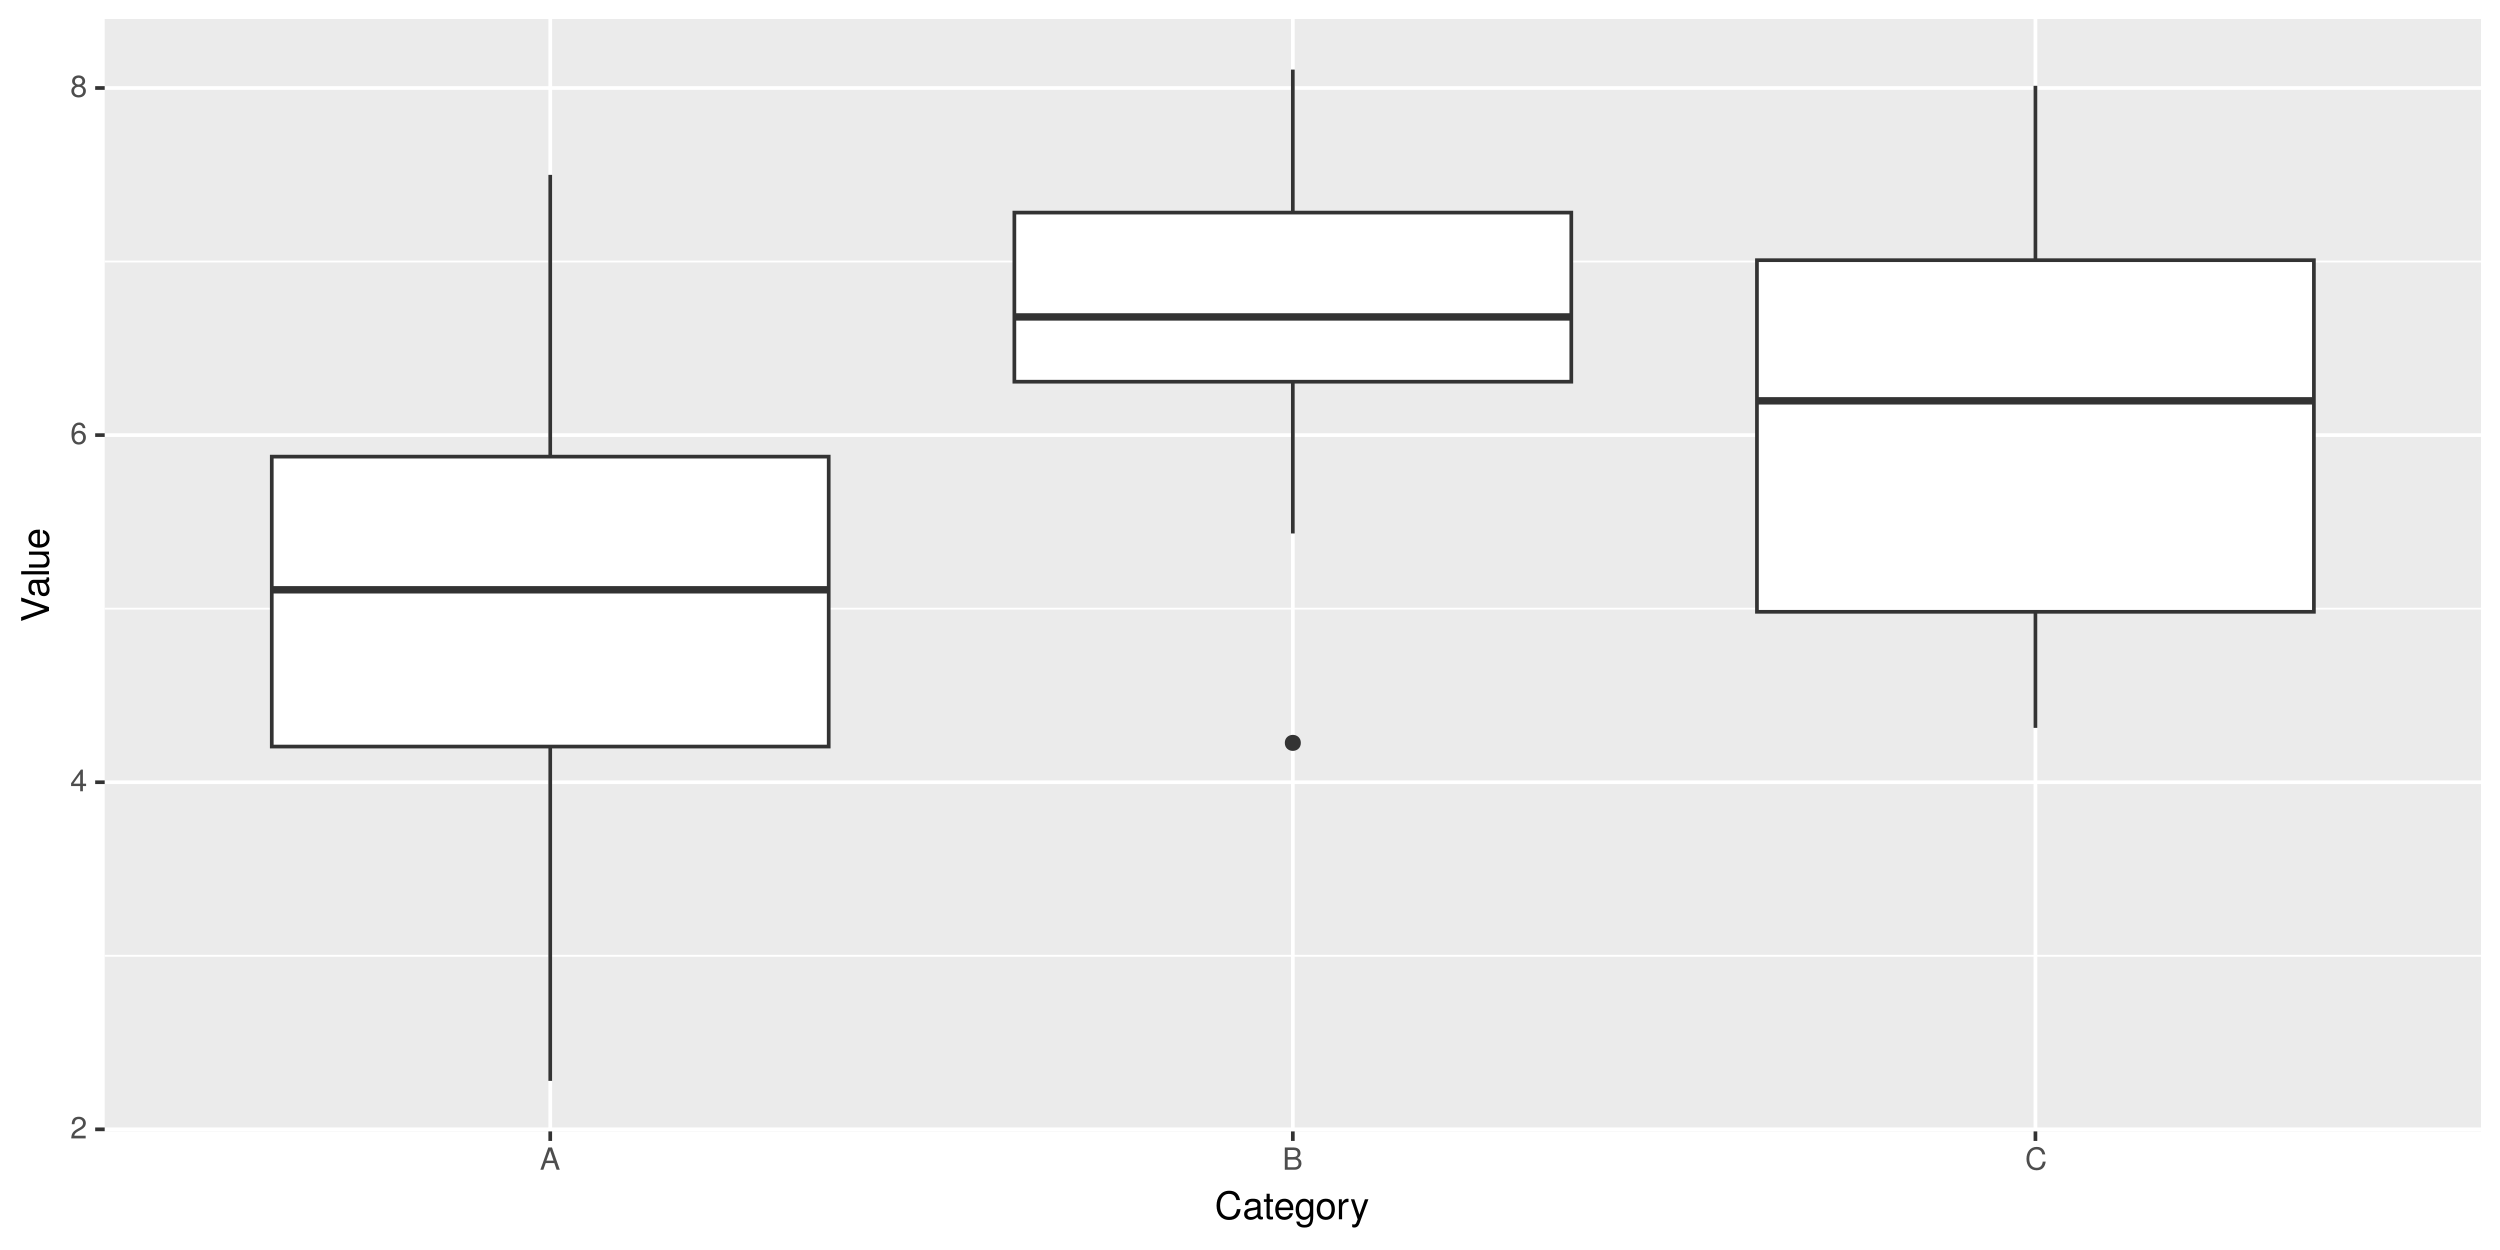
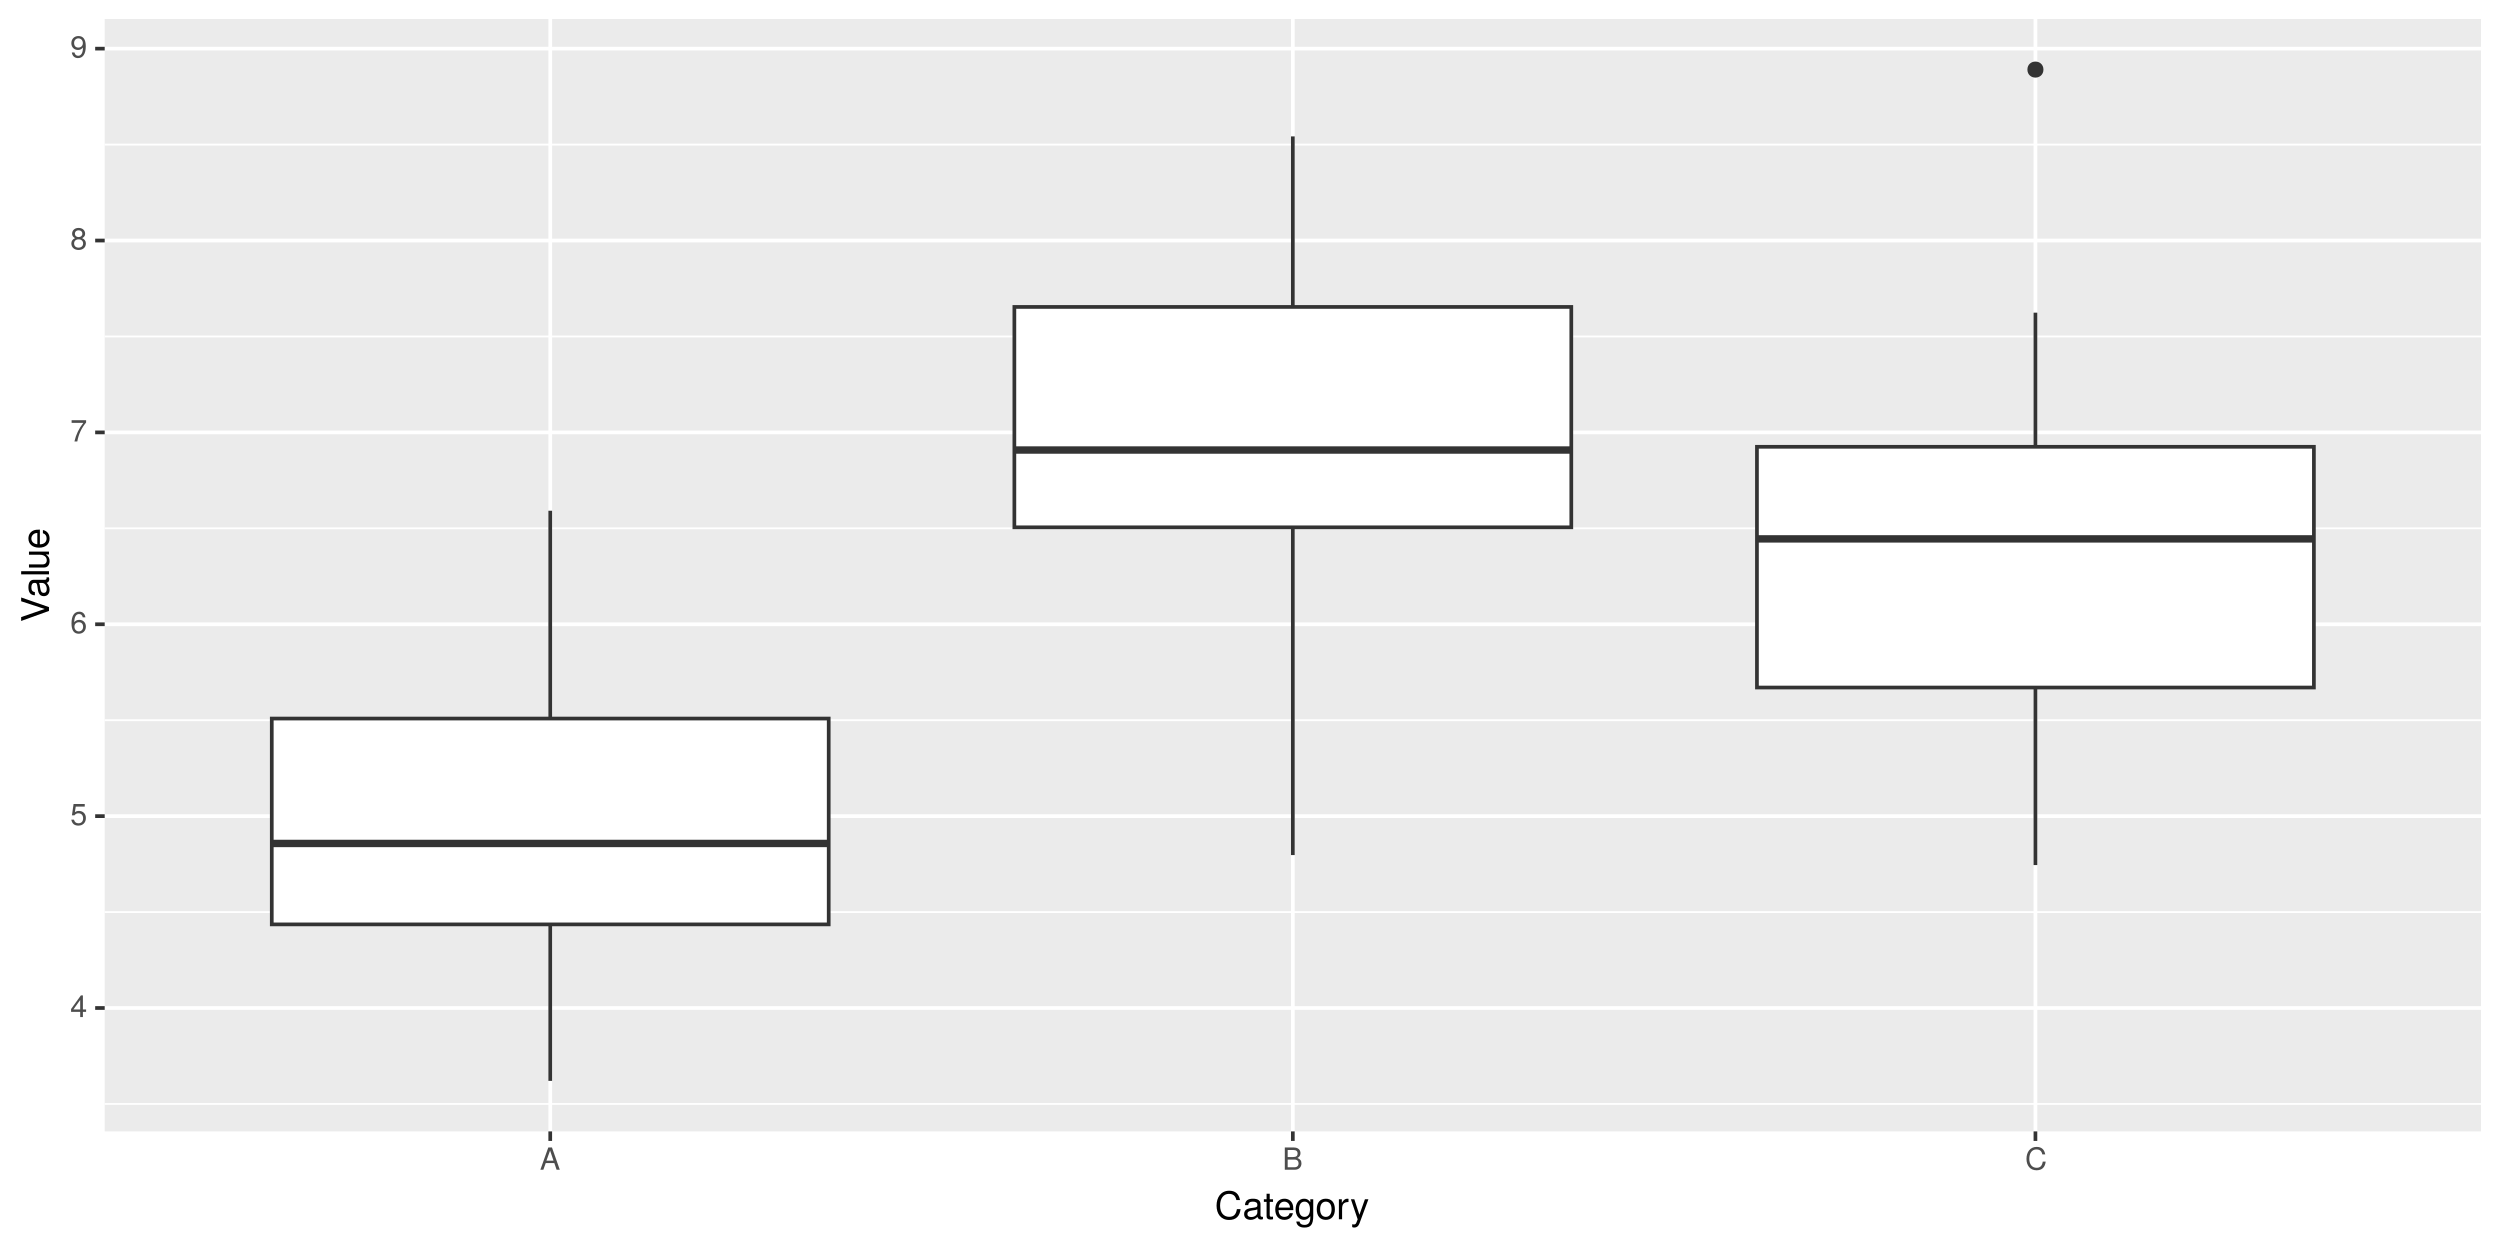
<svg xmlns="http://www.w3.org/2000/svg" xmlns:xlink="http://www.w3.org/1999/xlink" width="720" height="360" viewBox="0 0 720 360">
  <defs>
    <g>
      <g id="glyph-0-0">
-         <path d="M 4.5 -4.406 C 4.5 -5.469 3.672 -6.234 2.5 -6.234 C 1.219 -6.234 0.484 -5.594 0.438 -4.078 L 1.219 -4.078 C 1.281 -5.125 1.703 -5.562 2.469 -5.562 C 3.172 -5.562 3.703 -5.062 3.703 -4.391 C 3.703 -3.891 3.406 -3.469 2.859 -3.156 L 2.047 -2.703 C 0.75 -1.969 0.375 -1.375 0.297 0 L 4.453 0 L 4.453 -0.766 L 1.172 -0.766 C 1.25 -1.281 1.531 -1.594 2.297 -2.047 L 3.172 -2.531 C 4.047 -2.984 4.5 -3.641 4.5 -4.406 Z M 4.5 -4.406 " />
+         <path d="M 4.578 -1.5 L 4.578 -2.188 L 3.656 -2.188 L 3.656 -6.234 L 3.078 -6.234 L 0.25 -2.312 L 0.25 -1.5 L 2.875 -1.5 L 2.875 0 L 3.656 0 L 3.656 -1.5 Z M 2.875 -2.188 L 0.922 -2.188 L 2.875 -4.922 Z M 2.875 -2.188 " />
      </g>
      <g id="glyph-0-1">
-         <path d="M 4.578 -1.5 L 4.578 -2.188 L 3.656 -2.188 L 3.656 -6.234 L 3.078 -6.234 L 0.25 -2.312 L 0.25 -1.5 L 2.875 -1.5 L 2.875 0 L 3.656 0 L 3.656 -1.5 Z M 2.875 -2.188 L 0.922 -2.188 L 2.875 -4.922 Z M 2.875 -2.188 " />
+         <path d="M 4.516 -2.062 C 4.516 -3.297 3.688 -4.109 2.5 -4.109 C 2.062 -4.109 1.703 -4 1.344 -3.734 L 1.594 -5.344 L 4.188 -5.344 L 4.188 -6.109 L 0.969 -6.109 L 0.5 -2.844 L 1.219 -2.844 C 1.578 -3.266 1.875 -3.422 2.359 -3.422 C 3.188 -3.422 3.719 -2.891 3.719 -1.969 C 3.719 -1.062 3.203 -0.547 2.359 -0.547 C 1.688 -0.547 1.266 -0.891 1.078 -1.594 L 0.312 -1.594 C 0.562 -0.359 1.266 0.125 2.375 0.125 C 3.641 0.125 4.516 -0.75 4.516 -2.062 Z M 4.516 -2.062 " />
      </g>
      <g id="glyph-0-2">
        <path d="M 4.516 -1.938 C 4.516 -3.094 3.719 -3.875 2.609 -3.875 C 1.984 -3.875 1.5 -3.641 1.172 -3.188 C 1.172 -4.703 1.672 -5.547 2.562 -5.547 C 3.109 -5.547 3.484 -5.203 3.609 -4.609 L 4.375 -4.609 C 4.234 -5.625 3.562 -6.234 2.609 -6.234 C 1.156 -6.234 0.375 -5.016 0.375 -2.844 C 0.375 -0.891 1.047 0.125 2.469 0.125 C 3.656 0.125 4.516 -0.719 4.516 -1.938 Z M 3.719 -1.875 C 3.719 -1.094 3.188 -0.547 2.484 -0.547 C 1.766 -0.547 1.219 -1.125 1.219 -1.922 C 1.219 -2.688 1.734 -3.188 2.5 -3.188 C 3.25 -3.188 3.719 -2.703 3.719 -1.875 Z M 3.719 -1.875 " />
      </g>
      <g id="glyph-0-3">
+         <path d="M 4.578 -5.453 L 4.578 -6.109 L 0.406 -6.109 L 0.406 -5.344 L 3.781 -5.344 C 2.531 -3.781 1.656 -1.953 1.219 0 L 2.047 0 C 2.391 -2.016 3.266 -3.891 4.578 -5.453 Z M 4.578 -5.453 " />
+       </g>
+       <g id="glyph-0-4">
        <path d="M 4.516 -1.766 C 4.516 -2.453 4.156 -2.938 3.438 -3.281 C 4.078 -3.672 4.297 -3.984 4.297 -4.578 C 4.297 -5.547 3.531 -6.234 2.422 -6.234 C 1.312 -6.234 0.547 -5.547 0.547 -4.578 C 0.547 -4 0.75 -3.672 1.391 -3.281 C 0.672 -2.938 0.328 -2.453 0.328 -1.766 C 0.328 -0.625 1.188 0.125 2.422 0.125 C 3.656 0.125 4.516 -0.625 4.516 -1.766 Z M 3.5 -4.562 C 3.5 -3.969 3.062 -3.594 2.422 -3.594 C 1.766 -3.594 1.344 -3.969 1.344 -4.562 C 1.344 -5.156 1.766 -5.547 2.422 -5.547 C 3.078 -5.547 3.5 -5.156 3.5 -4.562 Z M 3.719 -1.75 C 3.719 -1.016 3.188 -0.547 2.406 -0.547 C 1.641 -0.547 1.125 -1.016 1.125 -1.75 C 1.125 -2.484 1.641 -2.938 2.422 -2.938 C 3.188 -2.938 3.719 -2.484 3.719 -1.75 Z M 3.719 -1.75 " />
      </g>
-       <g id="glyph-0-4">
+       <g id="glyph-0-5">
+         <path d="M 4.484 -3.266 C 4.484 -5.219 3.797 -6.234 2.375 -6.234 C 1.188 -6.234 0.328 -5.391 0.328 -4.172 C 0.328 -3.016 1.125 -2.219 2.25 -2.219 C 2.844 -2.219 3.266 -2.438 3.672 -2.922 C 3.672 -1.406 3.172 -0.547 2.281 -0.547 C 1.734 -0.547 1.359 -0.891 1.234 -1.5 L 0.469 -1.5 C 0.609 -0.469 1.281 0.125 2.234 0.125 C 3.688 0.125 4.484 -1.109 4.484 -3.266 Z M 3.641 -4.188 C 3.641 -3.422 3.094 -2.906 2.344 -2.906 C 1.594 -2.906 1.125 -3.391 1.125 -4.234 C 1.125 -5.016 1.656 -5.562 2.359 -5.562 C 3.094 -5.562 3.641 -5 3.641 -4.188 Z M 3.641 -4.188 " />
+       </g>
+       <g id="glyph-0-6">
        <path d="M 5.75 0 L 3.5 -6.406 L 2.438 -6.406 L 0.156 0 L 1.016 0 L 1.703 -1.922 L 4.172 -1.922 L 4.828 0 Z M 3.938 -2.609 L 1.906 -2.609 L 2.953 -5.531 Z M 3.938 -2.609 " />
      </g>
-       <g id="glyph-0-5">
+       <g id="glyph-0-7">
        <path d="M 5.484 -1.828 C 5.484 -2.609 5.125 -3.062 4.312 -3.391 C 4.891 -3.656 5.203 -4.141 5.203 -4.781 C 5.203 -5.719 4.516 -6.406 3.297 -6.406 L 0.688 -6.406 L 0.688 0 L 3.594 0 C 4.734 0 5.484 -0.781 5.484 -1.828 Z M 4.375 -4.672 C 4.375 -4.016 4 -3.656 3.094 -3.656 L 1.516 -3.656 L 1.516 -5.688 L 3.094 -5.688 C 4 -5.688 4.375 -5.328 4.375 -4.672 Z M 4.656 -1.828 C 4.656 -1.203 4.281 -0.719 3.516 -0.719 L 1.516 -0.719 L 1.516 -2.922 L 3.516 -2.922 C 4.281 -2.922 4.656 -2.453 4.656 -1.828 Z M 4.656 -1.828 " />
      </g>
-       <g id="glyph-0-6">
+       <g id="glyph-0-8">
        <path d="M 5.953 -2.344 L 5.109 -2.344 C 4.922 -1.125 4.406 -0.562 3.328 -0.562 C 2.047 -0.562 1.234 -1.547 1.234 -3.141 C 1.234 -4.781 2.016 -5.844 3.25 -5.844 C 4.25 -5.844 4.781 -5.406 4.984 -4.422 L 5.828 -4.422 C 5.562 -5.828 4.766 -6.578 3.359 -6.578 C 1.406 -6.578 0.422 -5 0.422 -3.125 C 0.422 -1.266 1.438 0.156 3.312 0.156 C 4.875 0.156 5.766 -0.672 5.953 -2.344 Z M 5.953 -2.344 " />
      </g>
      <g id="glyph-1-0">
        <path d="M 7.453 -2.922 L 6.391 -2.922 C 6.156 -1.406 5.516 -0.703 4.156 -0.703 C 2.562 -0.703 1.547 -1.922 1.547 -3.922 C 1.547 -5.984 2.516 -7.312 4.062 -7.312 C 5.328 -7.312 5.984 -6.75 6.234 -5.531 L 7.281 -5.531 C 6.969 -7.297 5.953 -8.219 4.188 -8.219 C 1.766 -8.219 0.531 -6.266 0.531 -3.922 C 0.531 -1.578 1.797 0.203 4.141 0.203 C 6.109 0.203 7.203 -0.844 7.453 -2.922 Z M 7.453 -2.922 " />
      </g>
      <g id="glyph-1-1">
        <path d="M 5.891 -0.016 L 5.891 -0.719 C 5.781 -0.688 5.734 -0.688 5.688 -0.688 C 5.375 -0.688 5.188 -0.859 5.188 -1.141 L 5.188 -4.359 C 5.188 -5.375 4.438 -5.922 3.031 -5.922 C 1.625 -5.922 0.766 -5.391 0.719 -4.062 L 1.641 -4.062 C 1.719 -4.766 2.141 -5.078 2.984 -5.078 C 3.812 -5.078 4.281 -4.781 4.281 -4.219 L 4.281 -3.984 C 4.281 -3.594 4.047 -3.438 3.328 -3.344 C 2.031 -3.172 1.828 -3.141 1.469 -2.984 C 0.797 -2.719 0.469 -2.203 0.469 -1.5 C 0.469 -0.453 1.188 0.172 2.359 0.172 C 3.094 0.172 3.812 -0.141 4.312 -0.688 C 4.406 -0.234 4.812 0.078 5.266 0.078 C 5.438 0.078 5.594 0.062 5.891 -0.016 Z M 4.281 -1.984 C 4.281 -1.172 3.438 -0.641 2.547 -0.641 C 1.844 -0.641 1.422 -0.891 1.422 -1.516 C 1.422 -2.125 1.828 -2.391 2.812 -2.531 C 3.766 -2.656 3.969 -2.703 4.281 -2.844 Z M 4.281 -1.984 " />
      </g>
      <g id="glyph-1-2">
        <path d="M 2.797 0 L 2.797 -0.766 C 2.672 -0.734 2.531 -0.719 2.359 -0.719 C 1.953 -0.719 1.844 -0.844 1.844 -1.25 L 1.844 -5.016 L 2.797 -5.016 L 2.797 -5.766 L 1.844 -5.766 L 1.844 -7.344 L 0.938 -7.344 L 0.938 -5.766 L 0.156 -5.766 L 0.156 -5.016 L 0.938 -5.016 L 0.938 -0.844 C 0.938 -0.25 1.328 0.078 2.047 0.078 C 2.266 0.078 2.484 0.062 2.797 0 Z M 2.797 0 " />
      </g>
      <g id="glyph-1-3">
        <path d="M 5.641 -2.625 C 5.641 -3.453 5.578 -3.984 5.406 -4.406 C 5.031 -5.359 4.156 -5.922 3.078 -5.922 C 1.469 -5.922 0.438 -4.734 0.438 -2.844 C 0.438 -0.953 1.438 0.172 3.062 0.172 C 4.375 0.172 5.297 -0.578 5.516 -1.75 L 4.594 -1.75 C 4.344 -0.984 3.828 -0.688 3.094 -0.688 C 2.141 -0.688 1.422 -1.297 1.391 -2.625 Z M 4.656 -3.438 C 4.656 -3.438 4.656 -3.391 4.656 -3.359 L 1.422 -3.359 C 1.5 -4.391 2.141 -5.078 3.062 -5.078 C 3.969 -5.078 4.656 -4.328 4.656 -3.438 Z M 4.656 -3.438 " />
      </g>
      <g id="glyph-1-4">
        <path d="M 5.375 -0.953 L 5.375 -5.766 L 4.531 -5.766 L 4.531 -4.922 C 4.062 -5.609 3.516 -5.922 2.766 -5.922 C 1.312 -5.922 0.312 -4.703 0.312 -2.828 C 0.312 -1.016 1.344 0.172 2.688 0.172 C 3.422 0.172 3.922 -0.141 4.531 -0.875 L 4.531 -0.484 C 4.531 1.047 3.906 1.625 2.844 1.625 C 2.109 1.625 1.547 1.359 1.438 0.656 L 0.5 0.656 C 0.609 1.75 1.453 2.391 2.812 2.391 C 4.609 2.391 5.375 1.594 5.375 -0.953 Z M 4.438 -2.844 C 4.438 -1.469 3.844 -0.688 2.875 -0.688 C 1.875 -0.688 1.281 -1.484 1.281 -2.875 C 1.281 -4.266 1.891 -5.078 2.875 -5.078 C 3.859 -5.078 4.438 -4.25 4.438 -2.844 Z M 4.438 -2.844 " />
      </g>
      <g id="glyph-1-5">
        <path d="M 5.609 -2.844 C 5.609 -4.828 4.656 -5.922 2.984 -5.922 C 1.375 -5.922 0.391 -4.812 0.391 -2.875 C 0.391 -0.953 1.359 0.172 3 0.172 C 4.625 0.172 5.609 -0.953 5.609 -2.844 Z M 4.656 -2.844 C 4.656 -1.5 4.016 -0.688 3 -0.688 C 1.984 -0.688 1.359 -1.484 1.359 -2.875 C 1.359 -4.266 1.984 -5.078 3 -5.078 C 4.031 -5.078 4.656 -4.281 4.656 -2.844 Z M 4.656 -2.844 " />
      </g>
      <g id="glyph-1-6">
        <path d="M 3.531 -4.969 L 3.531 -5.891 C 3.375 -5.922 3.297 -5.922 3.172 -5.922 C 2.578 -5.922 2.141 -5.578 1.609 -4.719 L 1.609 -5.766 L 0.766 -5.766 L 0.766 0 L 1.688 0 L 1.688 -2.984 C 1.688 -4.297 2.109 -4.938 3.531 -4.969 Z M 3.531 -4.969 " />
      </g>
      <g id="glyph-1-7">
        <path d="M 5.266 -5.766 L 4.266 -5.766 L 2.672 -1.281 L 1.203 -5.766 L 0.219 -5.766 L 2.172 0.016 L 1.812 0.938 C 1.656 1.344 1.469 1.5 1.078 1.5 C 0.953 1.5 0.797 1.469 0.594 1.438 L 0.594 2.25 C 0.781 2.359 0.969 2.391 1.203 2.391 C 1.859 2.391 2.391 2.031 2.688 1.203 Z M 5.266 -5.766 " />
      </g>
      <g id="glyph-2-0">
        <path d="M -8.016 -7.094 L -8.016 -6 L -1.234 -3.781 L -8.016 -1.438 L -8.016 -0.328 L 0 -3.219 L 0 -4.312 Z M -8.016 -7.094 " />
      </g>
      <g id="glyph-2-1">
        <path d="M -0.016 -5.891 L -0.719 -5.891 C -0.688 -5.781 -0.688 -5.734 -0.688 -5.688 C -0.688 -5.375 -0.859 -5.188 -1.141 -5.188 L -4.359 -5.188 C -5.375 -5.188 -5.922 -4.438 -5.922 -3.031 C -5.922 -1.625 -5.391 -0.766 -4.062 -0.719 L -4.062 -1.641 C -4.766 -1.719 -5.078 -2.141 -5.078 -2.984 C -5.078 -3.812 -4.781 -4.281 -4.219 -4.281 L -3.984 -4.281 C -3.594 -4.281 -3.438 -4.047 -3.344 -3.328 C -3.172 -2.031 -3.141 -1.828 -2.984 -1.469 C -2.719 -0.797 -2.203 -0.469 -1.5 -0.469 C -0.453 -0.469 0.172 -1.188 0.172 -2.359 C 0.172 -3.094 -0.141 -3.812 -0.688 -4.312 C -0.234 -4.406 0.078 -4.812 0.078 -5.266 C 0.078 -5.438 0.062 -5.594 -0.016 -5.891 Z M -1.984 -4.281 C -1.172 -4.281 -0.641 -3.438 -0.641 -2.547 C -0.641 -1.844 -0.891 -1.422 -1.516 -1.422 C -2.125 -1.422 -2.391 -1.828 -2.531 -2.812 C -2.656 -3.766 -2.703 -3.969 -2.844 -4.281 Z M -1.984 -4.281 " />
      </g>
      <g id="glyph-2-2">
        <path d="M 0 -1.656 L -8.016 -1.656 L -8.016 -0.75 L 0 -0.75 Z M 0 -1.656 " />
      </g>
      <g id="glyph-2-3">
        <path d="M 0 -5.297 L -5.766 -5.297 L -5.766 -4.391 L -2.578 -4.391 C -1.406 -4.391 -0.641 -3.766 -0.641 -2.812 C -0.641 -2.094 -1.078 -1.625 -1.766 -1.625 L -5.766 -1.625 L -5.766 -0.719 L -1.406 -0.719 C -0.453 -0.719 0.172 -1.438 0.172 -2.547 C 0.172 -3.406 -0.125 -3.938 -0.891 -4.484 L 0 -4.484 Z M 0 -5.297 " />
      </g>
      <g id="glyph-2-4">
        <path d="M -2.625 -5.641 C -3.453 -5.641 -3.984 -5.578 -4.406 -5.406 C -5.359 -5.031 -5.922 -4.156 -5.922 -3.078 C -5.922 -1.469 -4.734 -0.438 -2.844 -0.438 C -0.953 -0.438 0.172 -1.438 0.172 -3.062 C 0.172 -4.375 -0.578 -5.297 -1.75 -5.516 L -1.75 -4.594 C -0.984 -4.344 -0.688 -3.828 -0.688 -3.094 C -0.688 -2.141 -1.297 -1.422 -2.625 -1.391 Z M -3.438 -4.656 C -3.438 -4.656 -3.391 -4.656 -3.359 -4.656 L -3.359 -1.422 C -4.391 -1.5 -5.078 -2.141 -5.078 -3.062 C -5.078 -3.969 -4.328 -4.656 -3.438 -4.656 Z M -3.438 -4.656 " />
      </g>
    </g>
    <clipPath id="clip-0">
      <path clip-rule="nonzero" d="M 30.152 5.48 L 714.523 5.48 L 714.523 325.852 L 30.152 325.852 Z M 30.152 5.48 " />
    </clipPath>
    <clipPath id="clip-1">
-       <path clip-rule="nonzero" d="M 30.152 275 L 714.523 275 L 714.523 276 L 30.152 276 Z M 30.152 275 " />
+       <path clip-rule="nonzero" d="M 30.152 317 L 714.523 317 L 714.523 319 L 30.152 319 Z M 30.152 317 " />
    </clipPath>
    <clipPath id="clip-2">
-       <path clip-rule="nonzero" d="M 30.152 175 L 714.523 175 L 714.523 176 L 30.152 176 Z M 30.152 175 " />
+       <path clip-rule="nonzero" d="M 30.152 262 L 714.523 262 L 714.523 263 L 30.152 263 Z M 30.152 262 " />
    </clipPath>
    <clipPath id="clip-3">
-       <path clip-rule="nonzero" d="M 30.152 75 L 714.523 75 L 714.523 76 L 30.152 76 Z M 30.152 75 " />
+       <path clip-rule="nonzero" d="M 30.152 207 L 714.523 207 L 714.523 208 L 30.152 208 Z M 30.152 207 " />
    </clipPath>
    <clipPath id="clip-4">
-       <path clip-rule="nonzero" d="M 30.152 324 L 714.523 324 L 714.523 325.852 L 30.152 325.852 Z M 30.152 324 " />
+       <path clip-rule="nonzero" d="M 30.152 151 L 714.523 151 L 714.523 153 L 30.152 153 Z M 30.152 151 " />
    </clipPath>
    <clipPath id="clip-5">
-       <path clip-rule="nonzero" d="M 30.152 224 L 714.523 224 L 714.523 226 L 30.152 226 Z M 30.152 224 " />
+       <path clip-rule="nonzero" d="M 30.152 96 L 714.523 96 L 714.523 98 L 30.152 98 Z M 30.152 96 " />
    </clipPath>
    <clipPath id="clip-6">
-       <path clip-rule="nonzero" d="M 30.152 124 L 714.523 124 L 714.523 126 L 30.152 126 Z M 30.152 124 " />
+       <path clip-rule="nonzero" d="M 30.152 41 L 714.523 41 L 714.523 42 L 30.152 42 Z M 30.152 41 " />
    </clipPath>
    <clipPath id="clip-7">
-       <path clip-rule="nonzero" d="M 30.152 24 L 714.523 24 L 714.523 26 L 30.152 26 Z M 30.152 24 " />
+       <path clip-rule="nonzero" d="M 30.152 289 L 714.523 289 L 714.523 291 L 30.152 291 Z M 30.152 289 " />
    </clipPath>
    <clipPath id="clip-8">
+       <path clip-rule="nonzero" d="M 30.152 234 L 714.523 234 L 714.523 236 L 30.152 236 Z M 30.152 234 " />
+     </clipPath>
+     <clipPath id="clip-9">
+       <path clip-rule="nonzero" d="M 30.152 179 L 714.523 179 L 714.523 181 L 30.152 181 Z M 30.152 179 " />
+     </clipPath>
+     <clipPath id="clip-10">
+       <path clip-rule="nonzero" d="M 30.152 123 L 714.523 123 L 714.523 126 L 30.152 126 Z M 30.152 123 " />
+     </clipPath>
+     <clipPath id="clip-11">
+       <path clip-rule="nonzero" d="M 30.152 68 L 714.523 68 L 714.523 70 L 30.152 70 Z M 30.152 68 " />
+     </clipPath>
+     <clipPath id="clip-12">
+       <path clip-rule="nonzero" d="M 30.152 13 L 714.523 13 L 714.523 15 L 30.152 15 Z M 30.152 13 " />
+     </clipPath>
+     <clipPath id="clip-13">
      <path clip-rule="nonzero" d="M 157 5.48 L 160 5.48 L 160 325.852 L 157 325.852 Z M 157 5.48 " />
    </clipPath>
-     <clipPath id="clip-9">
+     <clipPath id="clip-14">
      <path clip-rule="nonzero" d="M 371 5.48 L 373 5.48 L 373 325.852 L 371 325.852 Z M 371 5.48 " />
    </clipPath>
-     <clipPath id="clip-10">
+     <clipPath id="clip-15">
      <path clip-rule="nonzero" d="M 585 5.48 L 587 5.48 L 587 325.852 L 585 325.852 Z M 585 5.48 " />
    </clipPath>
  </defs>
  <rect x="-72" y="-36" width="864" height="432" fill="rgb(100%, 100%, 100%)" fill-opacity="1" />
  <rect x="-72" y="-36" width="864" height="432" fill="rgb(100%, 100%, 100%)" fill-opacity="1" />
  <path fill="none" stroke-width="1.067" stroke-linecap="round" stroke-linejoin="round" stroke="rgb(100%, 100%, 100%)" stroke-opacity="1" stroke-miterlimit="10" d="M 0 360 L 720 360 L 720 0 L 0 0 Z M 0 360 " />
  <g clip-path="url(#clip-0)">
    <path fill-rule="nonzero" fill="rgb(92.157%, 92.157%, 92.157%)" fill-opacity="1" d="M 30.152 325.848 L 714.523 325.848 L 714.523 5.477 L 30.152 5.477 Z M 30.152 325.848 " />
  </g>
  <g clip-path="url(#clip-1)">
-     <path fill="none" stroke-width="0.533" stroke-linecap="butt" stroke-linejoin="round" stroke="rgb(100%, 100%, 100%)" stroke-opacity="1" stroke-miterlimit="10" d="M 30.152 275.266 L 714.52 275.266 " />
+     <path fill="none" stroke-width="0.533" stroke-linecap="butt" stroke-linejoin="round" stroke="rgb(100%, 100%, 100%)" stroke-opacity="1" stroke-miterlimit="10" d="M 30.152 317.941 L 714.52 317.941 " />
  </g>
  <g clip-path="url(#clip-2)">
-     <path fill="none" stroke-width="0.533" stroke-linecap="butt" stroke-linejoin="round" stroke="rgb(100%, 100%, 100%)" stroke-opacity="1" stroke-miterlimit="10" d="M 30.152 175.297 L 714.52 175.297 " />
+     <path fill="none" stroke-width="0.533" stroke-linecap="butt" stroke-linejoin="round" stroke="rgb(100%, 100%, 100%)" stroke-opacity="1" stroke-miterlimit="10" d="M 30.152 262.68 L 714.52 262.68 " />
  </g>
  <g clip-path="url(#clip-3)">
-     <path fill="none" stroke-width="0.533" stroke-linecap="butt" stroke-linejoin="round" stroke="rgb(100%, 100%, 100%)" stroke-opacity="1" stroke-miterlimit="10" d="M 30.152 75.328 L 714.52 75.328 " />
+     <path fill="none" stroke-width="0.533" stroke-linecap="butt" stroke-linejoin="round" stroke="rgb(100%, 100%, 100%)" stroke-opacity="1" stroke-miterlimit="10" d="M 30.152 207.418 L 714.52 207.418 " />
  </g>
  <g clip-path="url(#clip-4)">
-     <path fill="none" stroke-width="1.067" stroke-linecap="butt" stroke-linejoin="round" stroke="rgb(100%, 100%, 100%)" stroke-opacity="1" stroke-miterlimit="10" d="M 30.152 325.25 L 714.52 325.25 " />
+     <path fill="none" stroke-width="0.533" stroke-linecap="butt" stroke-linejoin="round" stroke="rgb(100%, 100%, 100%)" stroke-opacity="1" stroke-miterlimit="10" d="M 30.152 152.16 L 714.52 152.16 " />
  </g>
  <g clip-path="url(#clip-5)">
-     <path fill="none" stroke-width="1.067" stroke-linecap="butt" stroke-linejoin="round" stroke="rgb(100%, 100%, 100%)" stroke-opacity="1" stroke-miterlimit="10" d="M 30.152 225.281 L 714.52 225.281 " />
+     <path fill="none" stroke-width="0.533" stroke-linecap="butt" stroke-linejoin="round" stroke="rgb(100%, 100%, 100%)" stroke-opacity="1" stroke-miterlimit="10" d="M 30.152 96.898 L 714.52 96.898 " />
  </g>
  <g clip-path="url(#clip-6)">
-     <path fill="none" stroke-width="1.067" stroke-linecap="butt" stroke-linejoin="round" stroke="rgb(100%, 100%, 100%)" stroke-opacity="1" stroke-miterlimit="10" d="M 30.152 125.312 L 714.52 125.312 " />
+     <path fill="none" stroke-width="0.533" stroke-linecap="butt" stroke-linejoin="round" stroke="rgb(100%, 100%, 100%)" stroke-opacity="1" stroke-miterlimit="10" d="M 30.152 41.641 L 714.52 41.641 " />
  </g>
  <g clip-path="url(#clip-7)">
-     <path fill="none" stroke-width="1.067" stroke-linecap="butt" stroke-linejoin="round" stroke="rgb(100%, 100%, 100%)" stroke-opacity="1" stroke-miterlimit="10" d="M 30.152 25.344 L 714.52 25.344 " />
+     <path fill="none" stroke-width="1.067" stroke-linecap="butt" stroke-linejoin="round" stroke="rgb(100%, 100%, 100%)" stroke-opacity="1" stroke-miterlimit="10" d="M 30.152 290.309 L 714.52 290.309 " />
  </g>
  <g clip-path="url(#clip-8)">
+     <path fill="none" stroke-width="1.067" stroke-linecap="butt" stroke-linejoin="round" stroke="rgb(100%, 100%, 100%)" stroke-opacity="1" stroke-miterlimit="10" d="M 30.152 235.051 L 714.52 235.051 " />
+   </g>
+   <g clip-path="url(#clip-9)">
+     <path fill="none" stroke-width="1.067" stroke-linecap="butt" stroke-linejoin="round" stroke="rgb(100%, 100%, 100%)" stroke-opacity="1" stroke-miterlimit="10" d="M 30.152 179.789 L 714.52 179.789 " />
+   </g>
+   <g clip-path="url(#clip-10)">
+     <path fill="none" stroke-width="1.067" stroke-linecap="butt" stroke-linejoin="round" stroke="rgb(100%, 100%, 100%)" stroke-opacity="1" stroke-miterlimit="10" d="M 30.152 124.531 L 714.52 124.531 " />
+   </g>
+   <g clip-path="url(#clip-11)">
+     <path fill="none" stroke-width="1.067" stroke-linecap="butt" stroke-linejoin="round" stroke="rgb(100%, 100%, 100%)" stroke-opacity="1" stroke-miterlimit="10" d="M 30.152 69.27 L 714.52 69.27 " />
+   </g>
+   <g clip-path="url(#clip-12)">
+     <path fill="none" stroke-width="1.067" stroke-linecap="butt" stroke-linejoin="round" stroke="rgb(100%, 100%, 100%)" stroke-opacity="1" stroke-miterlimit="10" d="M 30.152 14.008 L 714.52 14.008 " />
+   </g>
+   <g clip-path="url(#clip-13)">
    <path fill="none" stroke-width="1.067" stroke-linecap="butt" stroke-linejoin="round" stroke="rgb(100%, 100%, 100%)" stroke-opacity="1" stroke-miterlimit="10" d="M 158.469 325.848 L 158.469 5.48 " />
  </g>
-   <g clip-path="url(#clip-9)">
+   <g clip-path="url(#clip-14)">
    <path fill="none" stroke-width="1.067" stroke-linecap="butt" stroke-linejoin="round" stroke="rgb(100%, 100%, 100%)" stroke-opacity="1" stroke-miterlimit="10" d="M 372.336 325.848 L 372.336 5.48 " />
  </g>
-   <g clip-path="url(#clip-10)">
+   <g clip-path="url(#clip-15)">
    <path fill="none" stroke-width="1.067" stroke-linecap="butt" stroke-linejoin="round" stroke="rgb(100%, 100%, 100%)" stroke-opacity="1" stroke-miterlimit="10" d="M 586.203 325.848 L 586.203 5.48 " />
  </g>
-   <path fill="none" stroke-width="1.067" stroke-linecap="butt" stroke-linejoin="round" stroke="rgb(20%, 20%, 20%)" stroke-opacity="1" stroke-miterlimit="10" d="M 158.469 131.508 L 158.469 50.367 " />
-   <path fill="none" stroke-width="1.067" stroke-linecap="butt" stroke-linejoin="round" stroke="rgb(20%, 20%, 20%)" stroke-opacity="1" stroke-miterlimit="10" d="M 158.469 215.008 L 158.469 311.285 " />
-   <path fill-rule="nonzero" fill="rgb(100%, 100%, 100%)" fill-opacity="1" stroke-width="1.067" stroke-linecap="butt" stroke-linejoin="miter" stroke="rgb(20%, 20%, 20%)" stroke-opacity="1" stroke-miterlimit="10" d="M 78.27 131.508 L 78.27 215.008 L 238.668 215.008 L 238.668 131.508 Z M 78.27 131.508 " />
-   <path fill="none" stroke-width="2.134" stroke-linecap="butt" stroke-linejoin="miter" stroke="rgb(20%, 20%, 20%)" stroke-opacity="1" stroke-miterlimit="10" d="M 78.27 169.863 L 238.668 169.863 " />
-   <path fill-rule="nonzero" fill="rgb(20%, 20%, 20%)" fill-opacity="1" stroke-width="0.709" stroke-linecap="round" stroke-linejoin="round" stroke="rgb(20%, 20%, 20%)" stroke-opacity="1" stroke-miterlimit="10" d="M 374.289 213.949 C 374.289 216.555 370.379 216.555 370.379 213.949 C 370.379 211.344 374.289 211.344 374.289 213.949 " />
-   <path fill="none" stroke-width="1.067" stroke-linecap="butt" stroke-linejoin="round" stroke="rgb(20%, 20%, 20%)" stroke-opacity="1" stroke-miterlimit="10" d="M 372.336 61.227 L 372.336 20.043 " />
-   <path fill="none" stroke-width="1.067" stroke-linecap="butt" stroke-linejoin="round" stroke="rgb(20%, 20%, 20%)" stroke-opacity="1" stroke-miterlimit="10" d="M 372.336 109.93 L 372.336 153.637 " />
-   <path fill-rule="nonzero" fill="rgb(100%, 100%, 100%)" fill-opacity="1" stroke-width="1.067" stroke-linecap="butt" stroke-linejoin="miter" stroke="rgb(20%, 20%, 20%)" stroke-opacity="1" stroke-miterlimit="10" d="M 292.137 61.227 L 292.137 109.93 L 452.535 109.93 L 452.535 61.227 Z M 292.137 61.227 " />
-   <path fill="none" stroke-width="2.134" stroke-linecap="butt" stroke-linejoin="miter" stroke="rgb(20%, 20%, 20%)" stroke-opacity="1" stroke-miterlimit="10" d="M 292.137 91.277 L 452.535 91.277 " />
-   <path fill="none" stroke-width="1.067" stroke-linecap="butt" stroke-linejoin="round" stroke="rgb(20%, 20%, 20%)" stroke-opacity="1" stroke-miterlimit="10" d="M 586.203 74.934 L 586.203 24.703 " />
-   <path fill="none" stroke-width="1.067" stroke-linecap="butt" stroke-linejoin="round" stroke="rgb(20%, 20%, 20%)" stroke-opacity="1" stroke-miterlimit="10" d="M 586.203 176.199 L 586.203 209.625 " />
-   <path fill-rule="nonzero" fill="rgb(100%, 100%, 100%)" fill-opacity="1" stroke-width="1.067" stroke-linecap="butt" stroke-linejoin="miter" stroke="rgb(20%, 20%, 20%)" stroke-opacity="1" stroke-miterlimit="10" d="M 506 74.934 L 506 176.199 L 666.402 176.199 L 666.402 74.934 Z M 506 74.934 " />
-   <path fill="none" stroke-width="2.134" stroke-linecap="butt" stroke-linejoin="miter" stroke="rgb(20%, 20%, 20%)" stroke-opacity="1" stroke-miterlimit="10" d="M 506 115.438 L 666.402 115.438 " />
-   <g fill="rgb(30.196%, 30.196%, 30.196%)" fill-opacity="1">
-     <use xlink:href="#glyph-0-0" x="20.219" y="327.853" />
-   </g>
-   <g fill="rgb(30.196%, 30.196%, 30.196%)" fill-opacity="1">
-     <use xlink:href="#glyph-0-1" x="20.219" y="227.884" />
-   </g>
-   <g fill="rgb(30.196%, 30.196%, 30.196%)" fill-opacity="1">
-     <use xlink:href="#glyph-0-2" x="20.219" y="127.915" />
-   </g>
-   <g fill="rgb(30.196%, 30.196%, 30.196%)" fill-opacity="1">
-     <use xlink:href="#glyph-0-3" x="20.219" y="27.946" />
-   </g>
-   <path fill="none" stroke-width="1.067" stroke-linecap="butt" stroke-linejoin="round" stroke="rgb(20%, 20%, 20%)" stroke-opacity="1" stroke-miterlimit="10" d="M 27.41 325.25 L 30.152 325.25 " />
-   <path fill="none" stroke-width="1.067" stroke-linecap="butt" stroke-linejoin="round" stroke="rgb(20%, 20%, 20%)" stroke-opacity="1" stroke-miterlimit="10" d="M 27.41 225.281 L 30.152 225.281 " />
-   <path fill="none" stroke-width="1.067" stroke-linecap="butt" stroke-linejoin="round" stroke="rgb(20%, 20%, 20%)" stroke-opacity="1" stroke-miterlimit="10" d="M 27.41 125.312 L 30.152 125.312 " />
-   <path fill="none" stroke-width="1.067" stroke-linecap="butt" stroke-linejoin="round" stroke="rgb(20%, 20%, 20%)" stroke-opacity="1" stroke-miterlimit="10" d="M 27.41 25.344 L 30.152 25.344 " />
+   <path fill="none" stroke-width="1.067" stroke-linecap="butt" stroke-linejoin="round" stroke="rgb(20%, 20%, 20%)" stroke-opacity="1" stroke-miterlimit="10" d="M 158.469 206.941 L 158.469 147.086 " />
+   <path fill="none" stroke-width="1.067" stroke-linecap="butt" stroke-linejoin="round" stroke="rgb(20%, 20%, 20%)" stroke-opacity="1" stroke-miterlimit="10" d="M 158.469 266.223 L 158.469 311.285 " />
+   <path fill-rule="nonzero" fill="rgb(100%, 100%, 100%)" fill-opacity="1" stroke-width="1.067" stroke-linecap="butt" stroke-linejoin="miter" stroke="rgb(20%, 20%, 20%)" stroke-opacity="1" stroke-miterlimit="10" d="M 78.27 206.941 L 78.27 266.223 L 238.668 266.223 L 238.668 206.941 Z M 78.27 206.941 " />
+   <path fill="none" stroke-width="2.134" stroke-linecap="butt" stroke-linejoin="miter" stroke="rgb(20%, 20%, 20%)" stroke-opacity="1" stroke-miterlimit="10" d="M 78.27 242.914 L 238.668 242.914 " />
+   <path fill="none" stroke-width="1.067" stroke-linecap="butt" stroke-linejoin="round" stroke="rgb(20%, 20%, 20%)" stroke-opacity="1" stroke-miterlimit="10" d="M 372.336 88.398 L 372.336 39.289 " />
+   <path fill="none" stroke-width="1.067" stroke-linecap="butt" stroke-linejoin="round" stroke="rgb(20%, 20%, 20%)" stroke-opacity="1" stroke-miterlimit="10" d="M 372.336 151.867 L 372.336 246.258 " />
+   <path fill-rule="nonzero" fill="rgb(100%, 100%, 100%)" fill-opacity="1" stroke-width="1.067" stroke-linecap="butt" stroke-linejoin="miter" stroke="rgb(20%, 20%, 20%)" stroke-opacity="1" stroke-miterlimit="10" d="M 292.137 88.398 L 292.137 151.867 L 452.535 151.867 L 452.535 88.398 Z M 292.137 88.398 " />
+   <path fill="none" stroke-width="2.134" stroke-linecap="butt" stroke-linejoin="miter" stroke="rgb(20%, 20%, 20%)" stroke-opacity="1" stroke-miterlimit="10" d="M 292.137 129.609 L 452.535 129.609 " />
+   <path fill-rule="nonzero" fill="rgb(20%, 20%, 20%)" fill-opacity="1" stroke-width="0.709" stroke-linecap="round" stroke-linejoin="round" stroke="rgb(20%, 20%, 20%)" stroke-opacity="1" stroke-miterlimit="10" d="M 588.156 20.043 C 588.156 22.648 584.246 22.648 584.246 20.043 C 584.246 17.434 588.156 17.434 588.156 20.043 " />
+   <path fill="none" stroke-width="1.067" stroke-linecap="butt" stroke-linejoin="round" stroke="rgb(20%, 20%, 20%)" stroke-opacity="1" stroke-miterlimit="10" d="M 586.203 128.676 L 586.203 90.043 " />
+   <path fill="none" stroke-width="1.067" stroke-linecap="butt" stroke-linejoin="round" stroke="rgb(20%, 20%, 20%)" stroke-opacity="1" stroke-miterlimit="10" d="M 586.203 198.008 L 586.203 249.148 " />
+   <path fill-rule="nonzero" fill="rgb(100%, 100%, 100%)" fill-opacity="1" stroke-width="1.067" stroke-linecap="butt" stroke-linejoin="miter" stroke="rgb(20%, 20%, 20%)" stroke-opacity="1" stroke-miterlimit="10" d="M 506 128.676 L 506 198.008 L 666.402 198.008 L 666.402 128.676 Z M 506 128.676 " />
+   <path fill="none" stroke-width="2.134" stroke-linecap="butt" stroke-linejoin="miter" stroke="rgb(20%, 20%, 20%)" stroke-opacity="1" stroke-miterlimit="10" d="M 506 155.199 L 666.402 155.199 " />
+   <g fill="rgb(30.196%, 30.196%, 30.196%)" fill-opacity="1">
+     <use xlink:href="#glyph-0-0" x="20.219" y="292.911" />
+   </g>
+   <g fill="rgb(30.196%, 30.196%, 30.196%)" fill-opacity="1">
+     <use xlink:href="#glyph-0-1" x="20.219" y="237.653" />
+   </g>
+   <g fill="rgb(30.196%, 30.196%, 30.196%)" fill-opacity="1">
+     <use xlink:href="#glyph-0-2" x="20.219" y="182.392" />
+   </g>
+   <g fill="rgb(30.196%, 30.196%, 30.196%)" fill-opacity="1">
+     <use xlink:href="#glyph-0-3" x="20.219" y="127.134" />
+   </g>
+   <g fill="rgb(30.196%, 30.196%, 30.196%)" fill-opacity="1">
+     <use xlink:href="#glyph-0-4" x="20.219" y="71.872" />
+   </g>
+   <g fill="rgb(30.196%, 30.196%, 30.196%)" fill-opacity="1">
+     <use xlink:href="#glyph-0-5" x="20.219" y="16.61" />
+   </g>
+   <path fill="none" stroke-width="1.067" stroke-linecap="butt" stroke-linejoin="round" stroke="rgb(20%, 20%, 20%)" stroke-opacity="1" stroke-miterlimit="10" d="M 27.41 290.309 L 30.152 290.309 " />
+   <path fill="none" stroke-width="1.067" stroke-linecap="butt" stroke-linejoin="round" stroke="rgb(20%, 20%, 20%)" stroke-opacity="1" stroke-miterlimit="10" d="M 27.41 235.051 L 30.152 235.051 " />
+   <path fill="none" stroke-width="1.067" stroke-linecap="butt" stroke-linejoin="round" stroke="rgb(20%, 20%, 20%)" stroke-opacity="1" stroke-miterlimit="10" d="M 27.41 179.789 L 30.152 179.789 " />
+   <path fill="none" stroke-width="1.067" stroke-linecap="butt" stroke-linejoin="round" stroke="rgb(20%, 20%, 20%)" stroke-opacity="1" stroke-miterlimit="10" d="M 27.41 124.531 L 30.152 124.531 " />
+   <path fill="none" stroke-width="1.067" stroke-linecap="butt" stroke-linejoin="round" stroke="rgb(20%, 20%, 20%)" stroke-opacity="1" stroke-miterlimit="10" d="M 27.41 69.27 L 30.152 69.27 " />
+   <path fill="none" stroke-width="1.067" stroke-linecap="butt" stroke-linejoin="round" stroke="rgb(20%, 20%, 20%)" stroke-opacity="1" stroke-miterlimit="10" d="M 27.41 14.008 L 30.152 14.008 " />
  <path fill="none" stroke-width="1.067" stroke-linecap="butt" stroke-linejoin="round" stroke="rgb(20%, 20%, 20%)" stroke-opacity="1" stroke-miterlimit="10" d="M 158.469 328.59 L 158.469 325.848 " />
  <path fill="none" stroke-width="1.067" stroke-linecap="butt" stroke-linejoin="round" stroke="rgb(20%, 20%, 20%)" stroke-opacity="1" stroke-miterlimit="10" d="M 372.336 328.59 L 372.336 325.848 " />
  <path fill="none" stroke-width="1.067" stroke-linecap="butt" stroke-linejoin="round" stroke="rgb(20%, 20%, 20%)" stroke-opacity="1" stroke-miterlimit="10" d="M 586.203 328.59 L 586.203 325.848 " />
  <g fill="rgb(30.196%, 30.196%, 30.196%)" fill-opacity="1">
-     <use xlink:href="#glyph-0-4" x="155.469" y="336.884" />
-   </g>
-   <g fill="rgb(30.196%, 30.196%, 30.196%)" fill-opacity="1">
-     <use xlink:href="#glyph-0-5" x="369.336" y="336.884" />
-   </g>
-   <g fill="rgb(30.196%, 30.196%, 30.196%)" fill-opacity="1">
-     <use xlink:href="#glyph-0-6" x="583.203" y="336.884" />
+     <use xlink:href="#glyph-0-6" x="155.469" y="336.884" />
+   </g>
+   <g fill="rgb(30.196%, 30.196%, 30.196%)" fill-opacity="1">
+     <use xlink:href="#glyph-0-7" x="369.336" y="336.884" />
+   </g>
+   <g fill="rgb(30.196%, 30.196%, 30.196%)" fill-opacity="1">
+     <use xlink:href="#glyph-0-8" x="583.203" y="336.884" />
  </g>
  <g fill="rgb(0%, 0%, 0%)" fill-opacity="1">
    <use xlink:href="#glyph-1-0" x="349.836" y="351.147" />
    <use xlink:href="#glyph-1-1" x="357.836" y="351.147" />
    <use xlink:href="#glyph-1-2" x="363.836" y="351.147" />
    <use xlink:href="#glyph-1-3" x="366.836" y="351.147" />
    <use xlink:href="#glyph-1-4" x="372.836" y="351.147" />
    <use xlink:href="#glyph-1-5" x="378.836" y="351.147" />
    <use xlink:href="#glyph-1-6" x="384.836" y="351.147" />
    <use xlink:href="#glyph-1-7" x="388.836" y="351.147" />
  </g>
  <g fill="rgb(0%, 0%, 0%)" fill-opacity="1">
    <use xlink:href="#glyph-2-0" x="14.108" y="179.164" />
    <use xlink:href="#glyph-2-1" x="14.108" y="172.164" />
    <use xlink:href="#glyph-2-2" x="14.108" y="166.164" />
    <use xlink:href="#glyph-2-3" x="14.108" y="164.164" />
    <use xlink:href="#glyph-2-4" x="14.108" y="158.164" />
  </g>
</svg>
